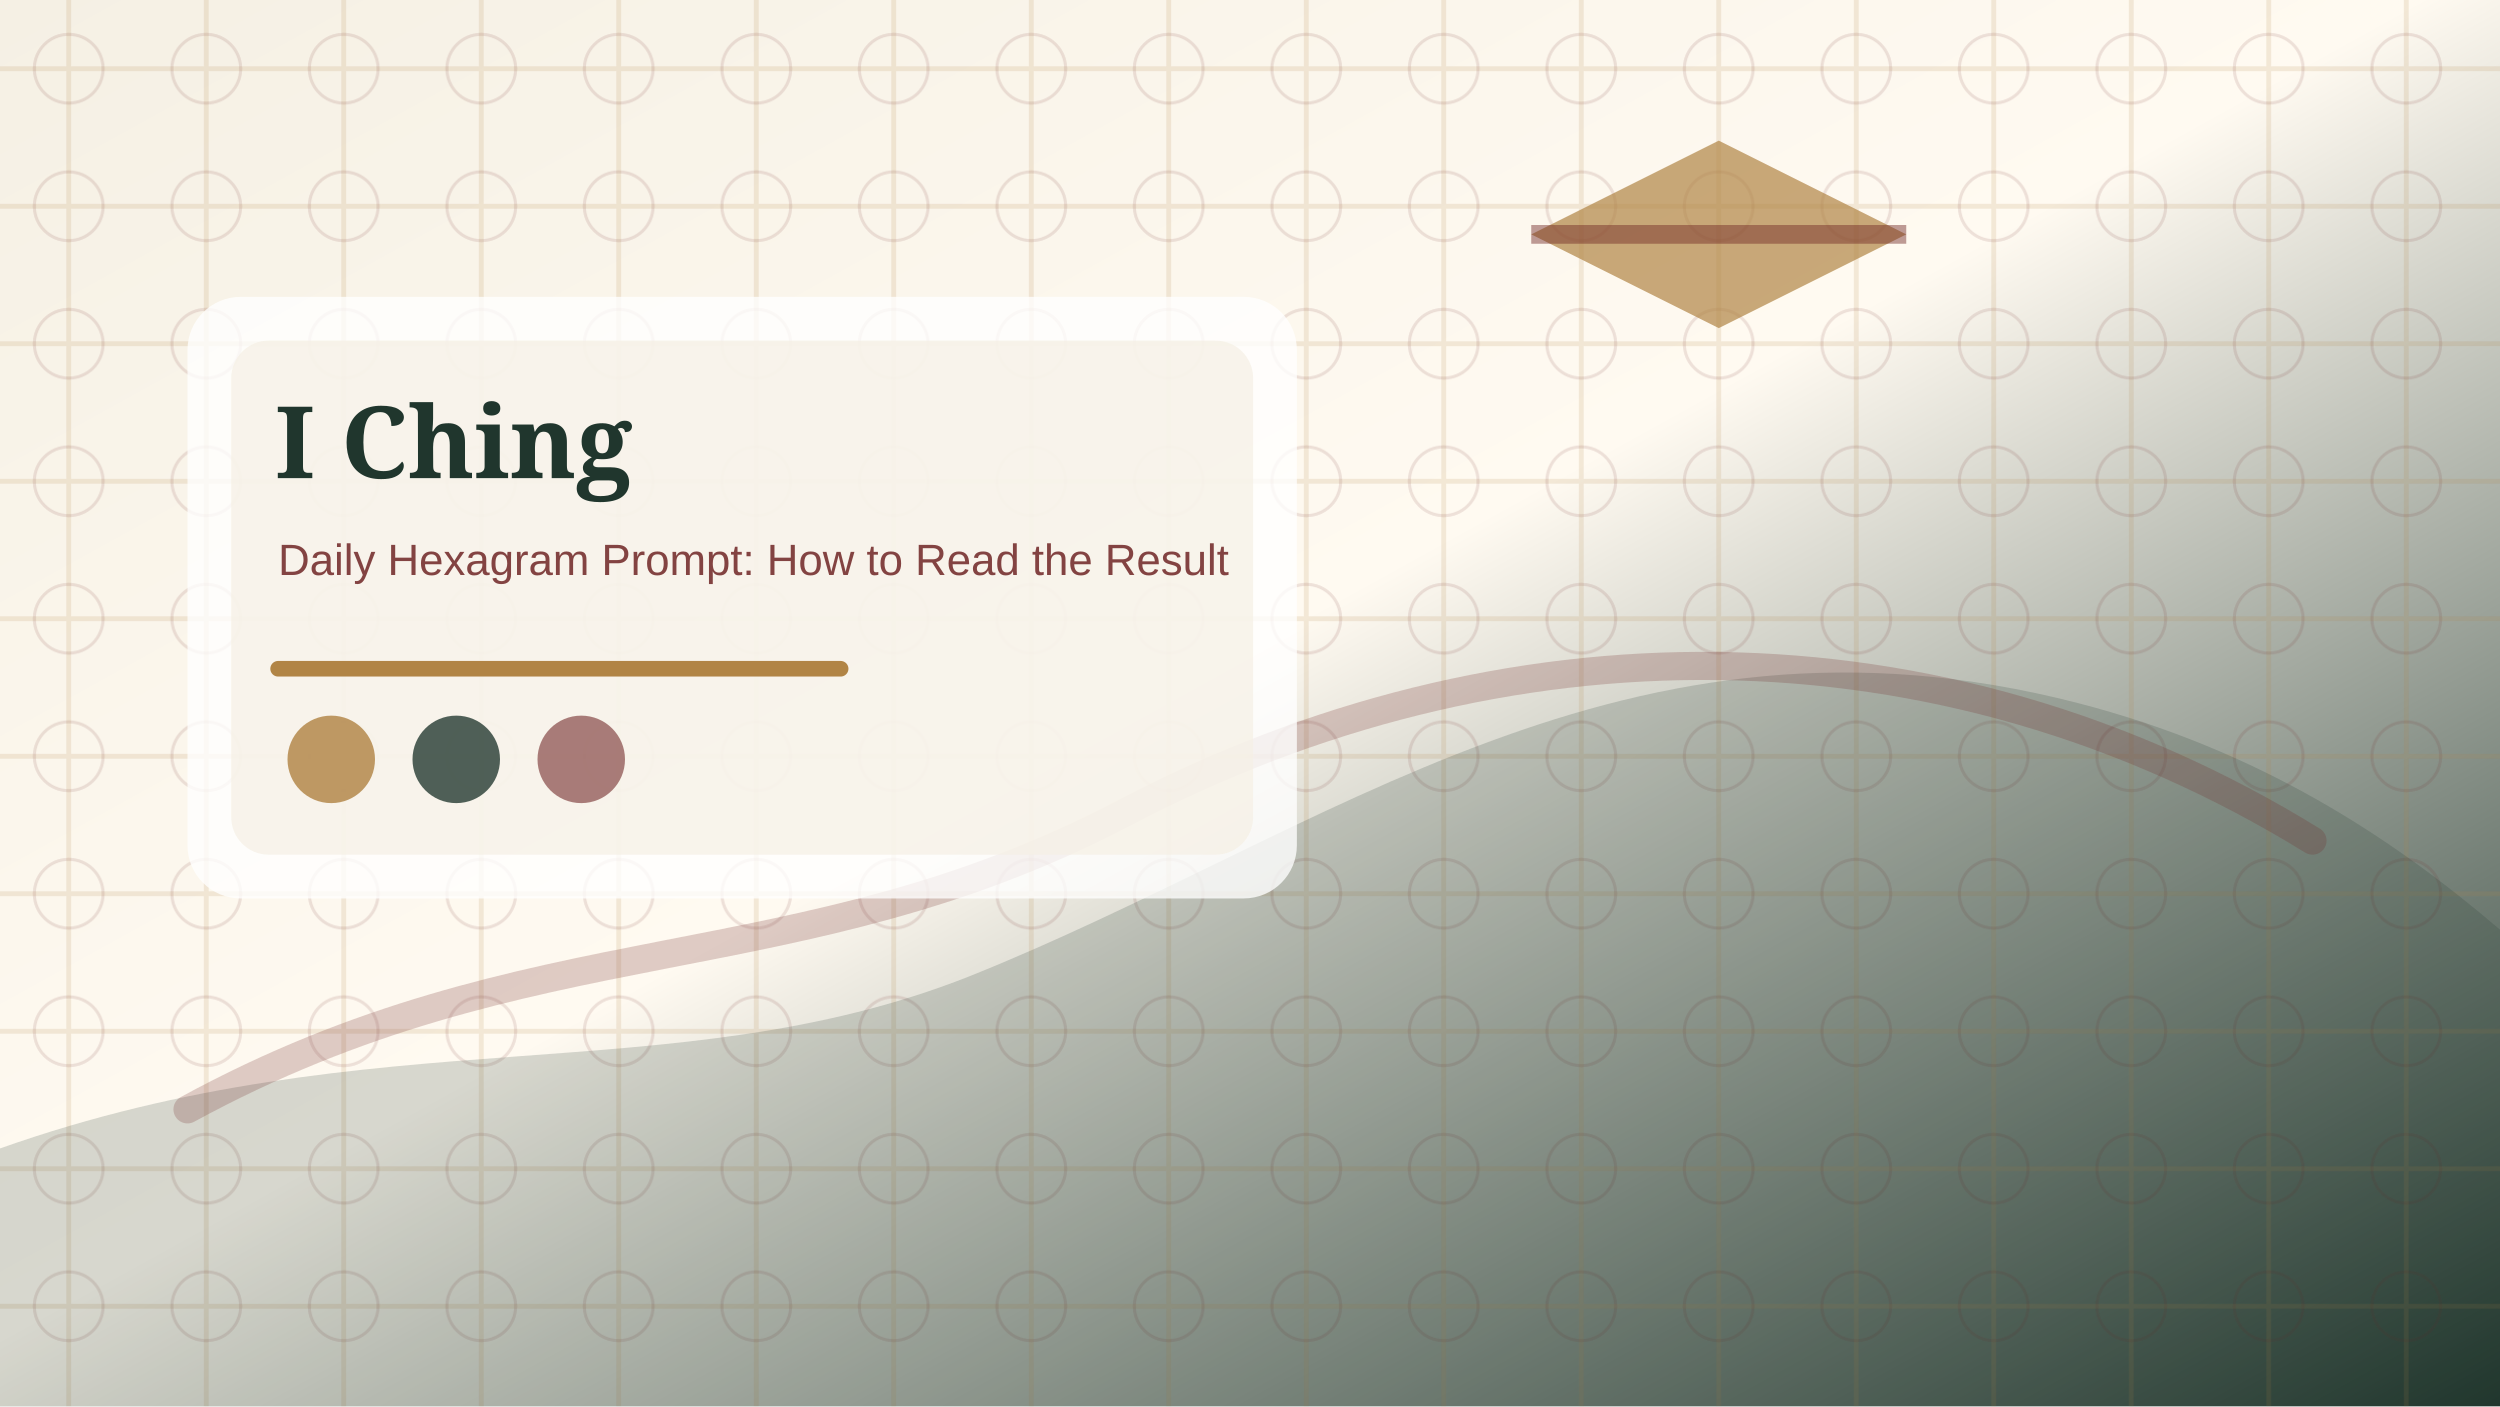
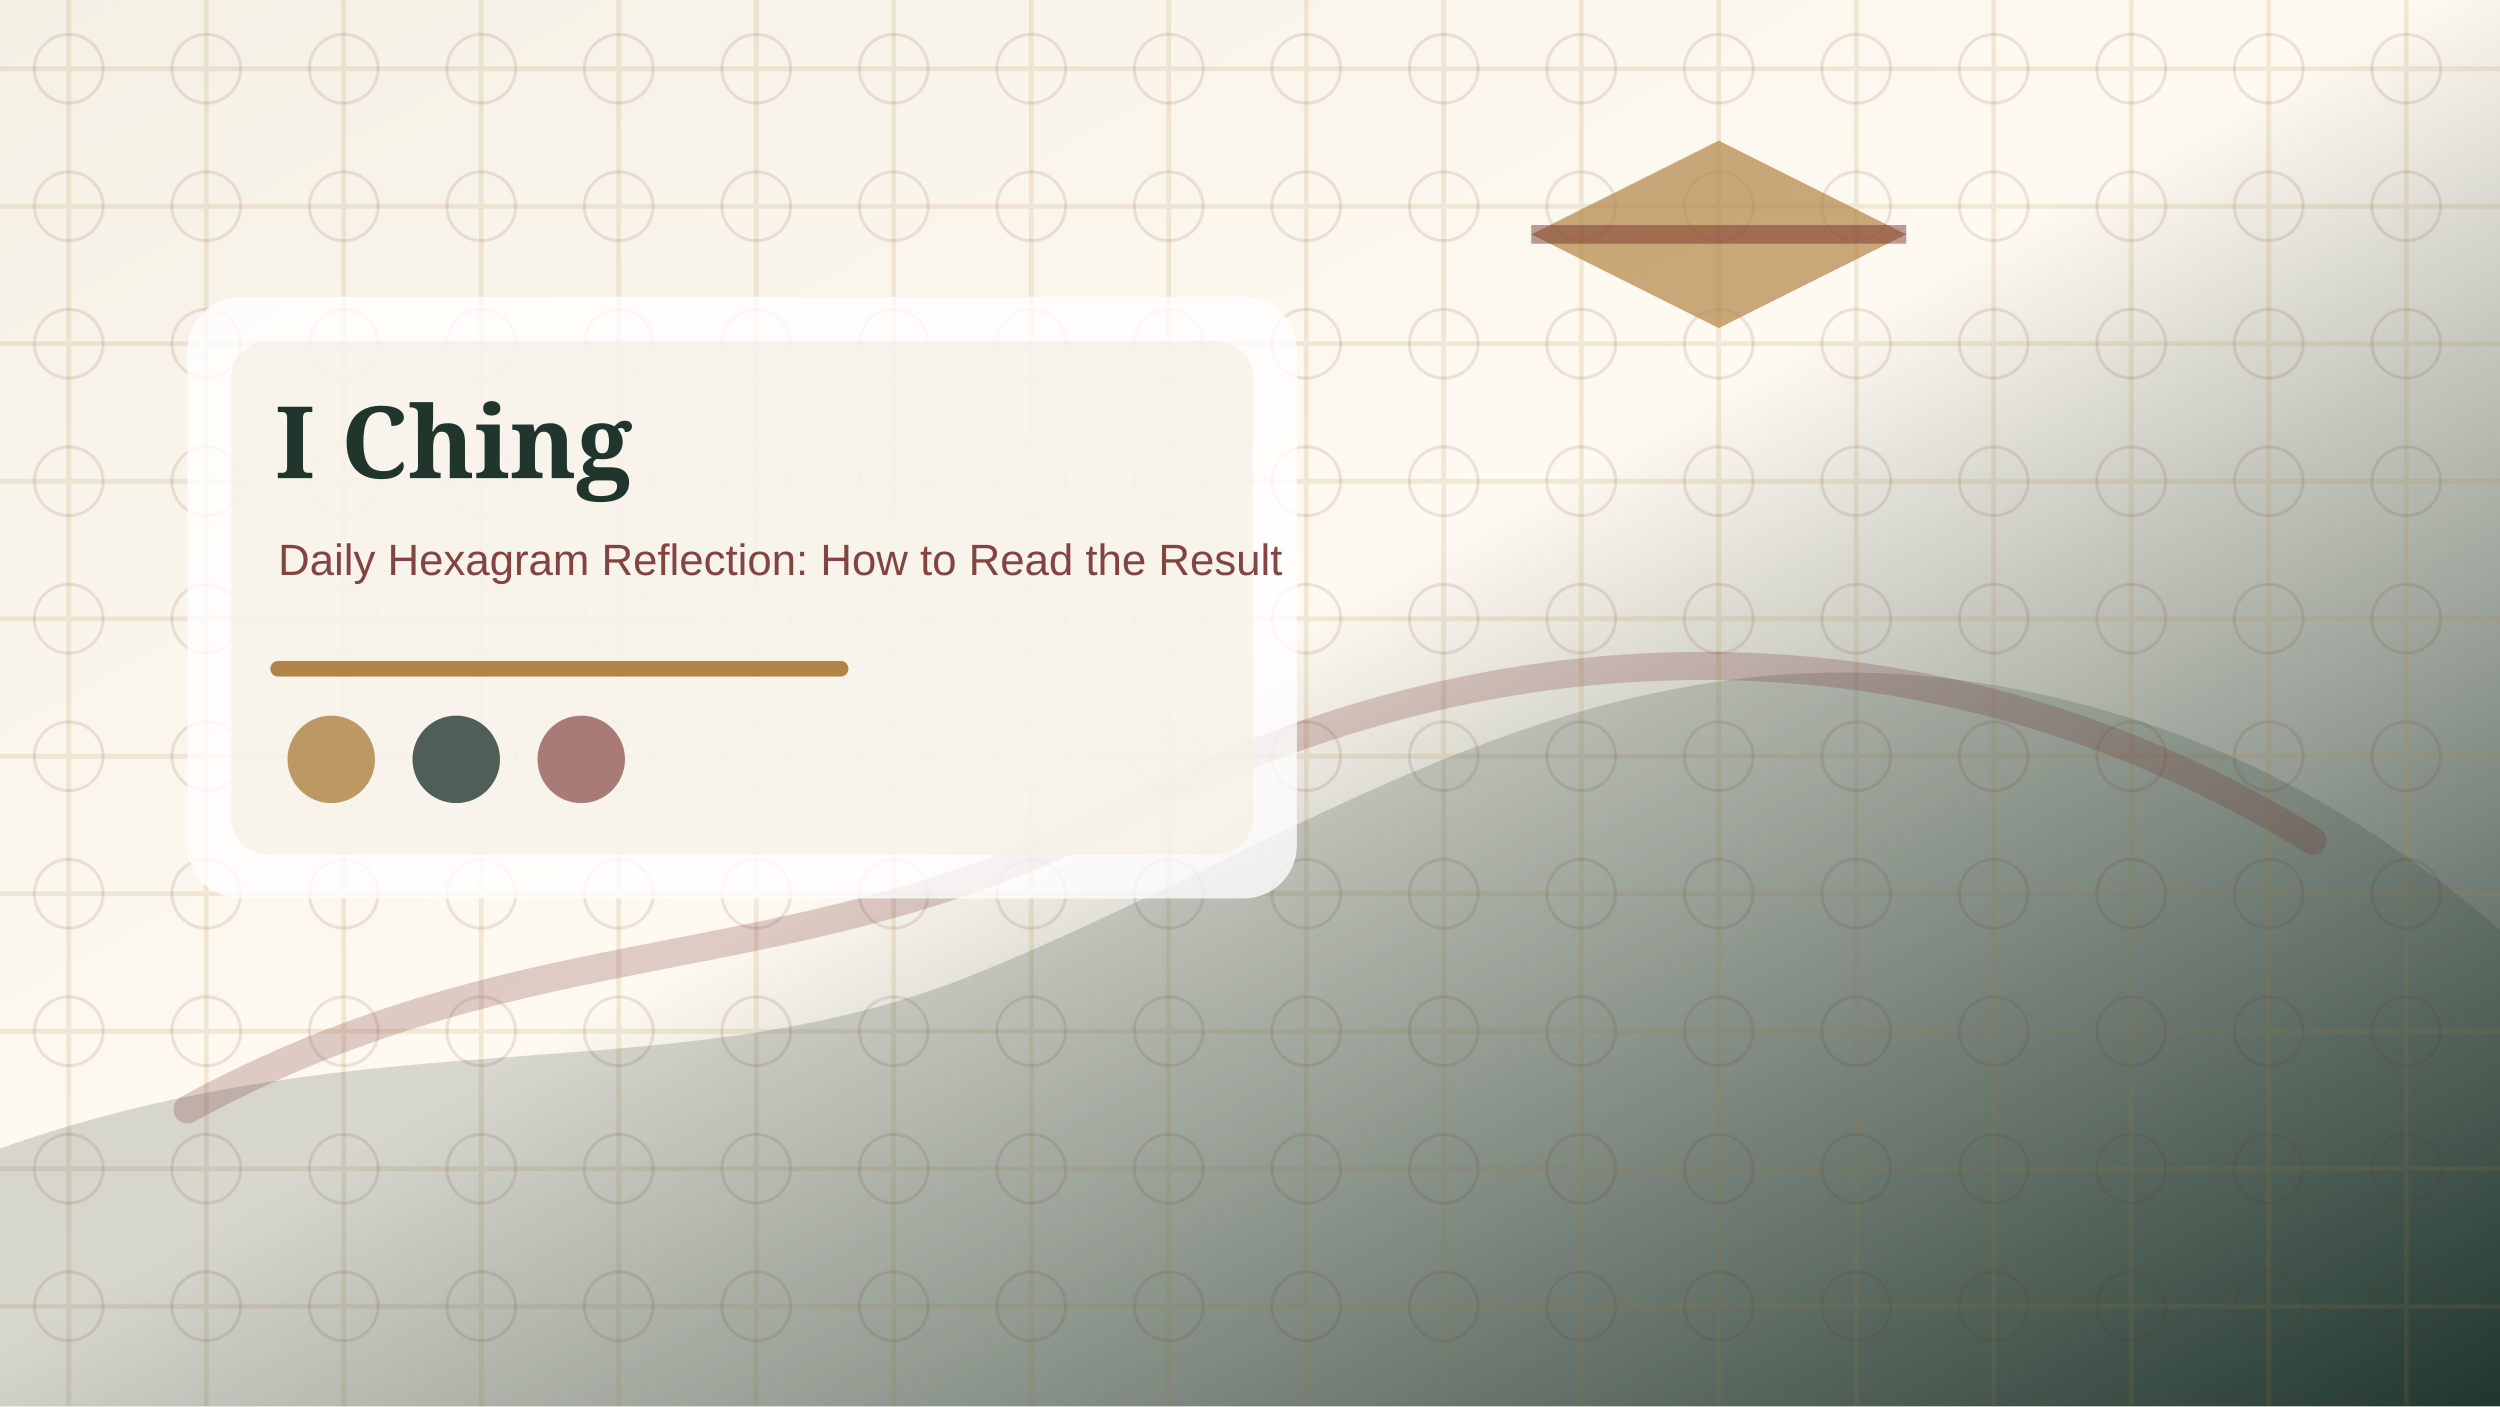
<svg xmlns="http://www.w3.org/2000/svg" width="1600" height="900" viewBox="0 0 1600 900" role="img" aria-label="I Ching article-daily-hexagram-result-guide.svg visual">
  <defs>
    <linearGradient id="g" x1="0" x2="1" y1="0" y2="1">
      <stop offset="0" stop-color="#f5f0e4" />
      <stop offset=".48" stop-color="#fffaf1" />
      <stop offset="1" stop-color="#20362d" />
    </linearGradient>
    <pattern id="p" width="88" height="88" patternUnits="userSpaceOnUse">
      <path d="M0 44h88M44 0v88" stroke="#b18445" stroke-width="3" opacity=".16" />
      <circle cx="44" cy="44" r="22" fill="none" stroke="#6f2524" stroke-width="2" opacity=".12" />
    </pattern>
  </defs>
  <rect width="1600" height="900" fill="url(#g)" />
  <rect width="1600" height="900" fill="url(#p)" />
  <path d="M0 735C240 650 430 700 620 625c230-92 420-250 710-175 116 30 201 86 270 145v305H0Z" fill="#20362d" opacity=".18" />
  <path d="M120 710C340 590 510 630 720 520c240-126 520-130 760 18" stroke="#6f2524" stroke-width="18" stroke-linecap="round" opacity=".22" fill="none" />
  <path d="M1100 90l120 60-120 60-120-60Z" fill="#b18445" opacity=".7" />
  <path d="M980 150h240" stroke="#6f2524" stroke-width="12" opacity=".45" />
  <g transform="translate(120 190)">
    <rect x="0" y="0" width="710" height="385" rx="34" fill="#ffffff" opacity=".78" />
    <rect x="28" y="28" width="654" height="329" rx="24" fill="#f5f0e4" opacity=".72" />
    <text x="56" y="116" font-family="Georgia, serif" font-size="64" fill="#20362d" font-weight="700">I Ching</text>
-     <text x="58" y="178" font-family="Arial, sans-serif" font-size="28" fill="#6f2524" opacity=".85">Daily Hexagram Prompt: How to Read the Result</text>
+     <text x="58" y="178" font-family="Arial, sans-serif" font-size="28" fill="#6f2524" opacity=".85">Daily Hexagram Reflection: How to Read the Result</text>
    <path d="M58 238h360" stroke="#b18445" stroke-width="10" stroke-linecap="round" />
    <circle cx="92" cy="296" r="28" fill="#b18445" opacity=".82" />
    <circle cx="172" cy="296" r="28" fill="#20362d" opacity=".78" />
    <circle cx="252" cy="296" r="28" fill="#6f2524" opacity=".58" />
  </g>
</svg>
